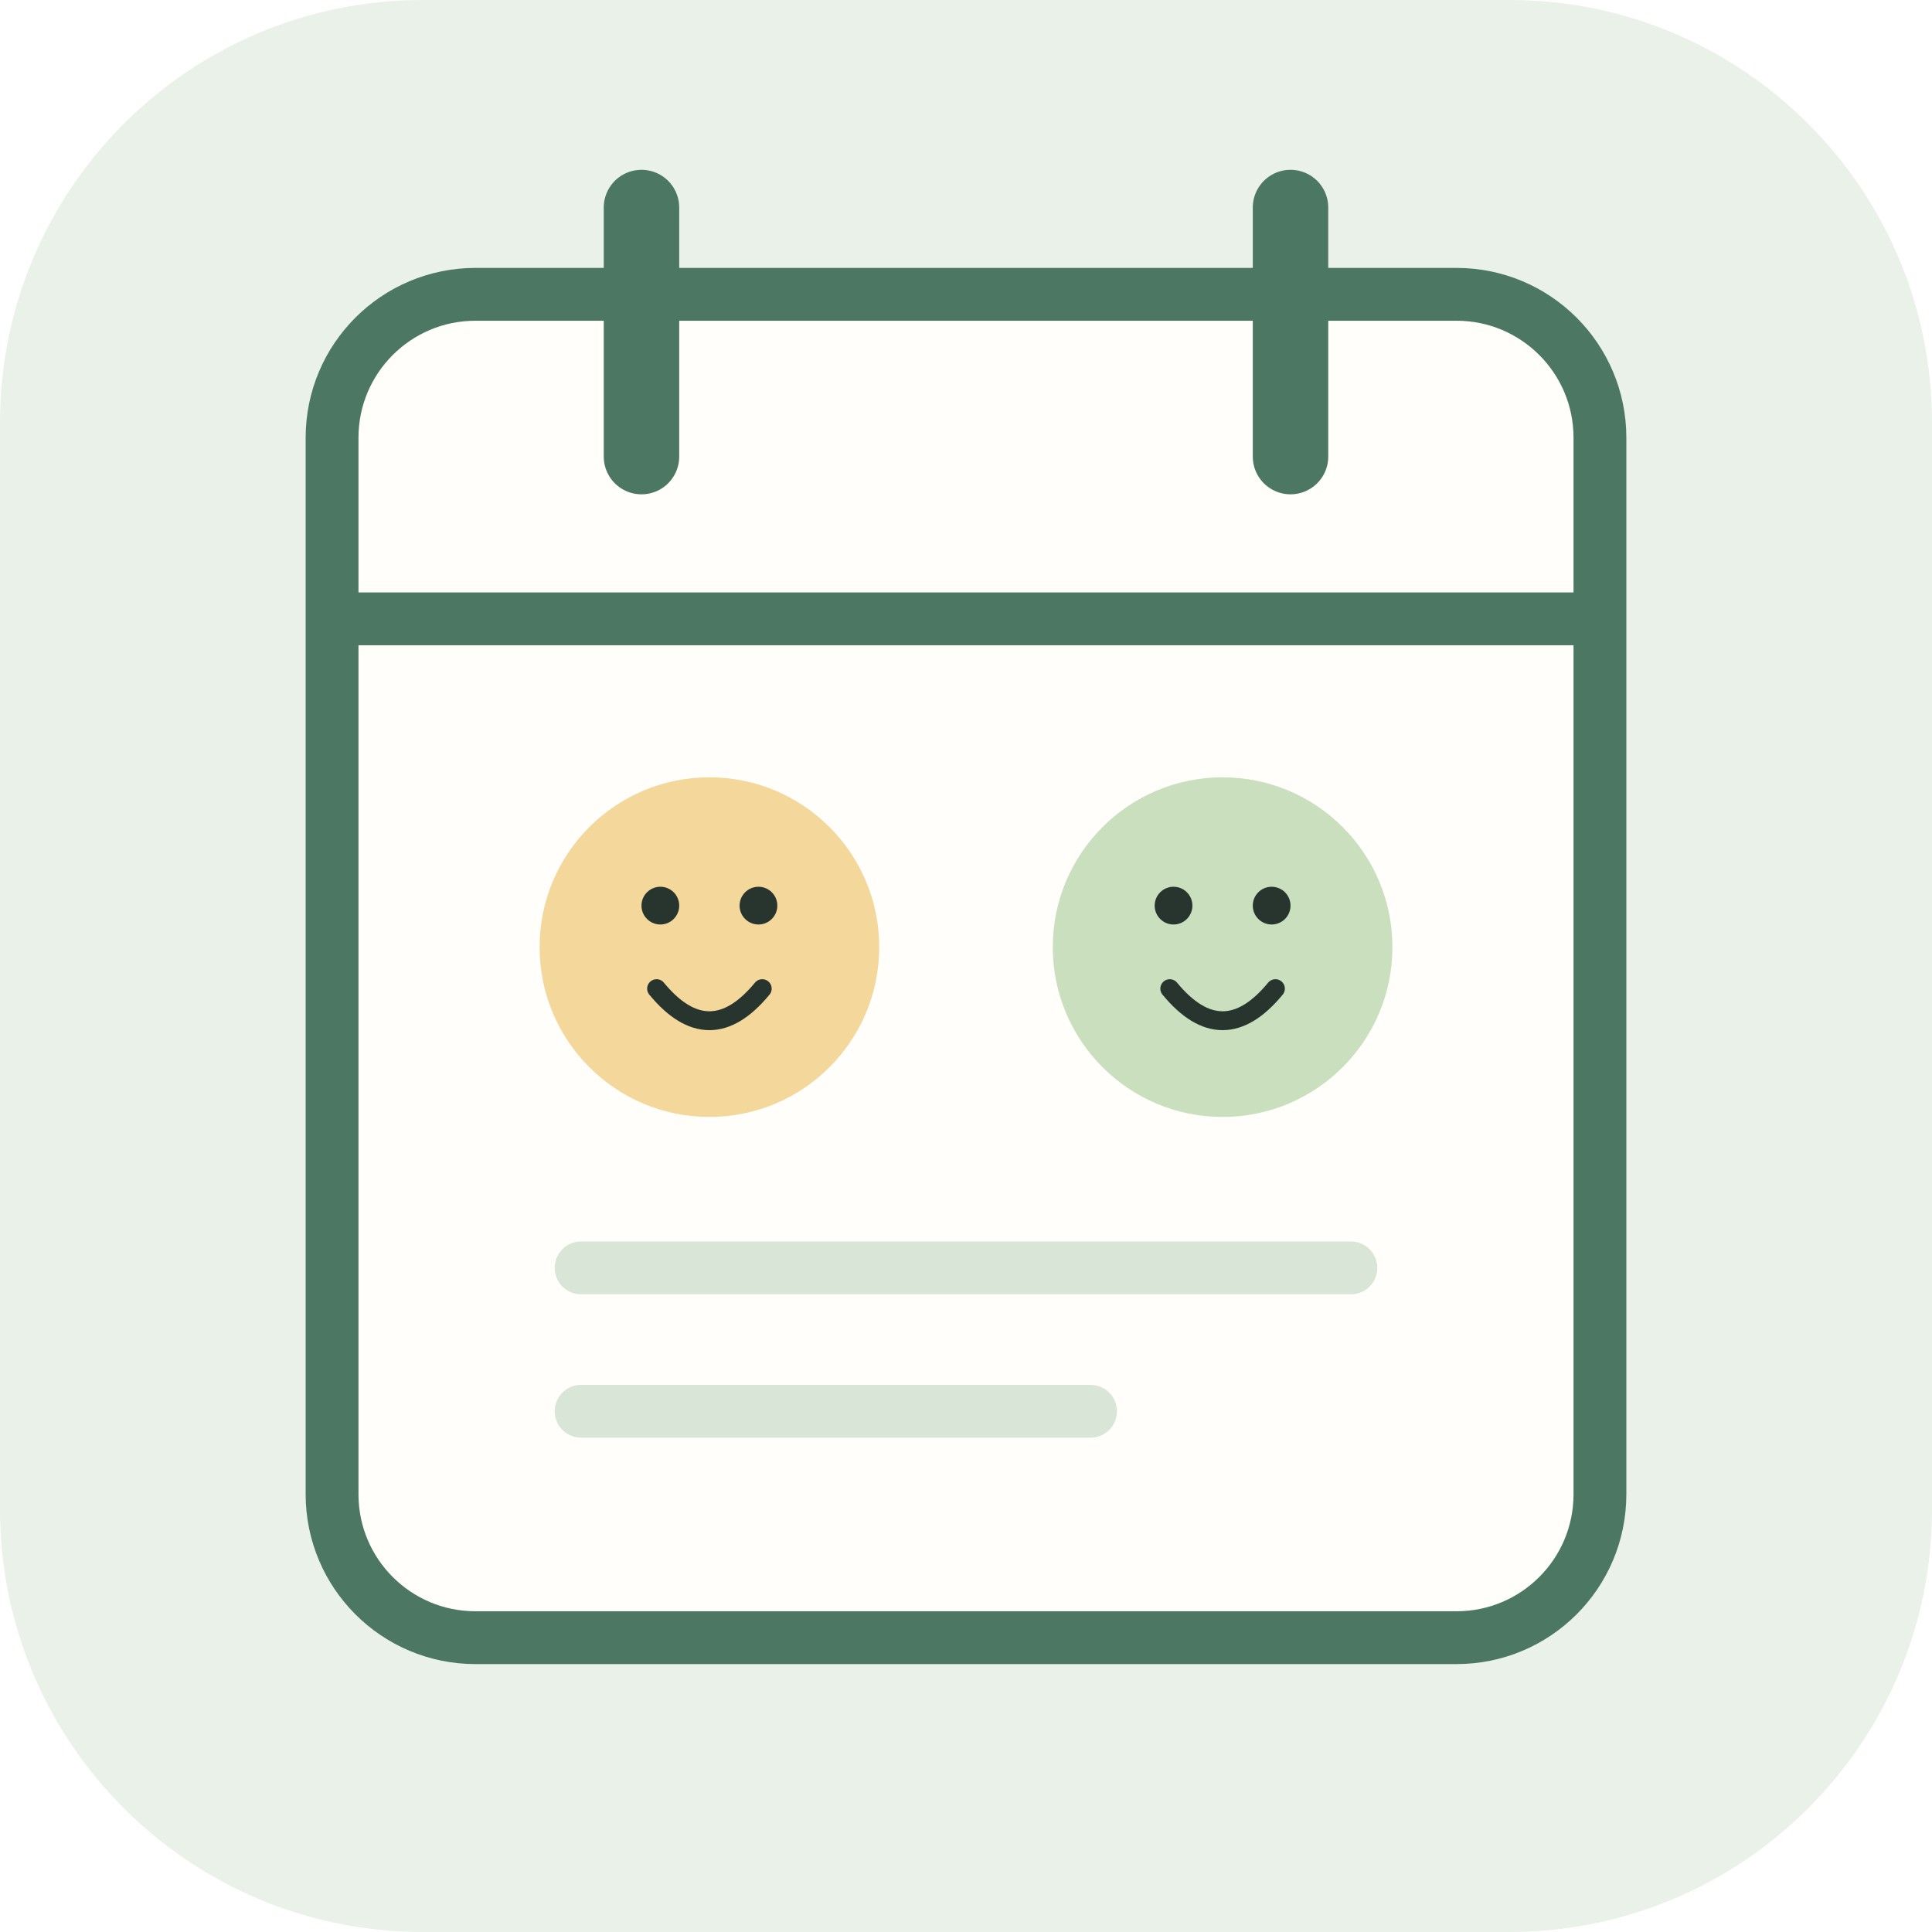
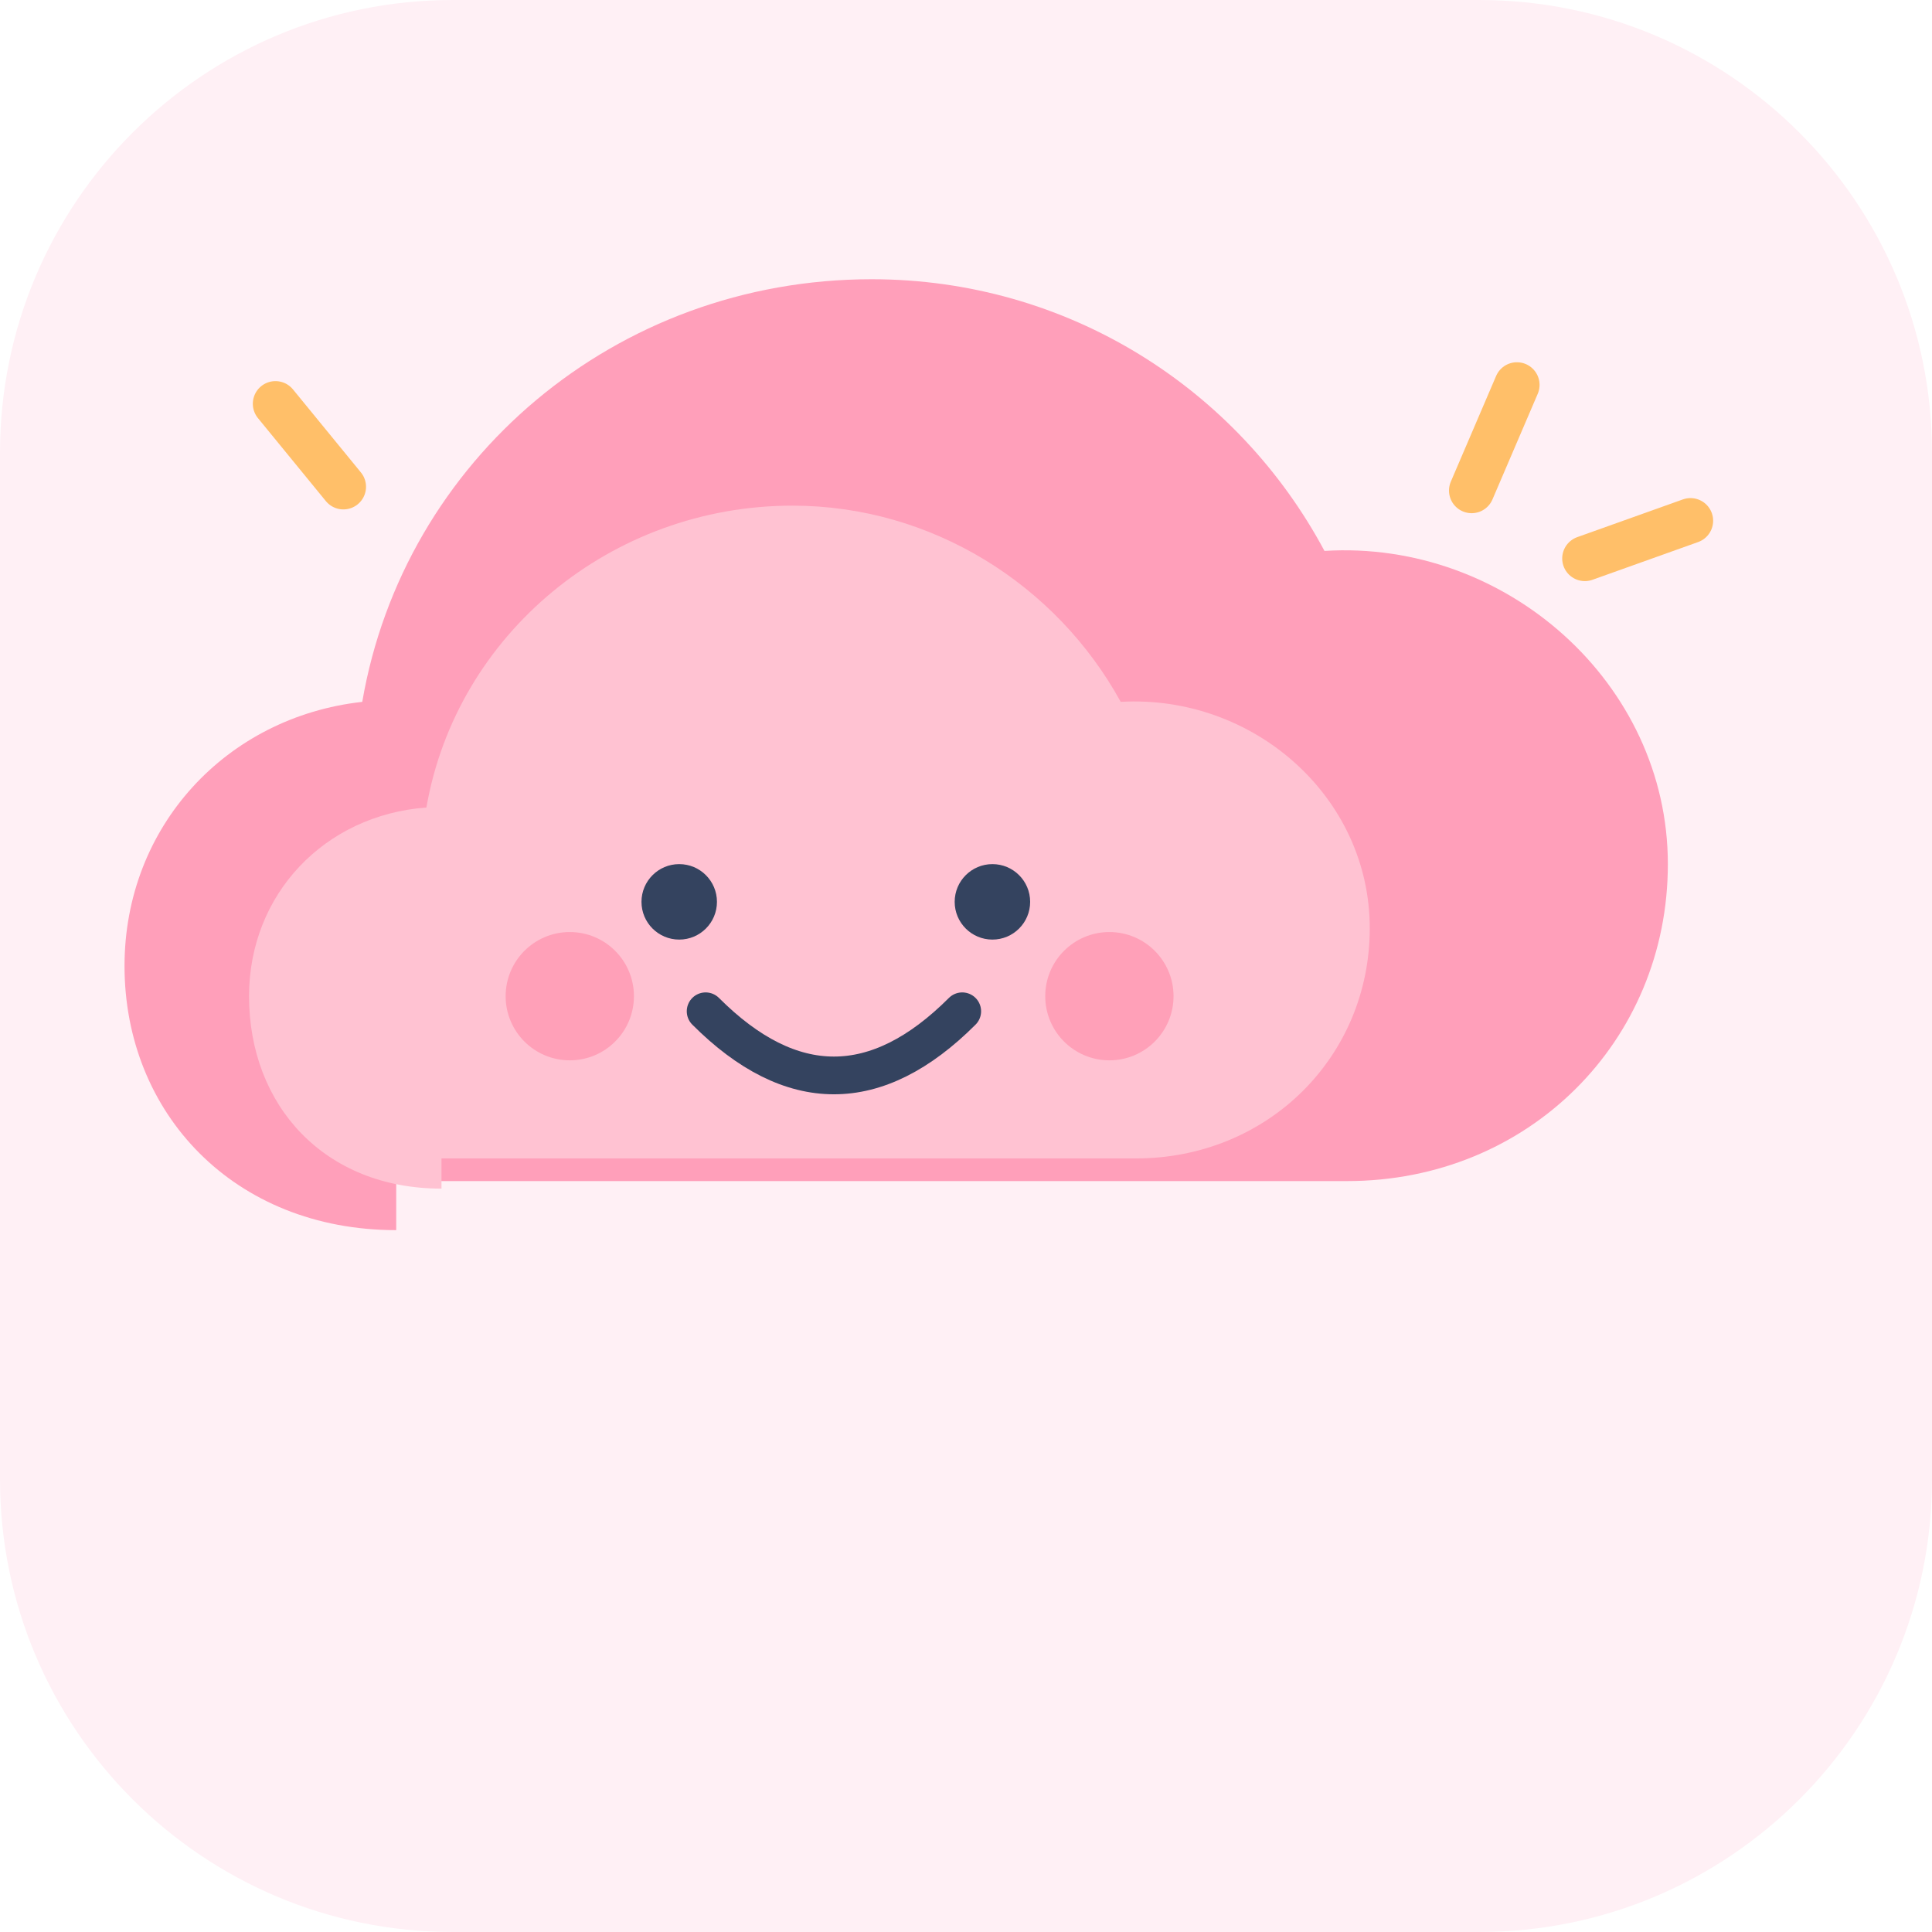
<svg xmlns="http://www.w3.org/2000/svg" viewBox="0 0 512 512">
-   <rect width="512" height="512" rx="112" fill="#eaf1e9" />
-   <rect x="88" y="78" width="336" height="356" rx="38" fill="#fffefa" stroke="#4c7863" stroke-width="14" />
-   <path d="M88 164h336" stroke="#4c7863" stroke-width="14" />
-   <path d="M170 55v66M342 55v66" stroke="#4c7863" stroke-width="20" stroke-linecap="round" />
-   <circle cx="188" cy="251" r="45" fill="#f3d79b" />
-   <circle cx="324" cy="251" r="45" fill="#c9dfbd" />
-   <circle cx="175" cy="240" r="5" fill="#28352f" />
-   <circle cx="201" cy="240" r="5" fill="#28352f" />
-   <path d="M174 262q14 17 28 0" fill="none" stroke="#28352f" stroke-width="5" stroke-linecap="round" />
-   <circle cx="311" cy="240" r="5" fill="#28352f" />
-   <circle cx="337" cy="240" r="5" fill="#28352f" />
-   <path d="M310 262q14 17 28 0" fill="none" stroke="#28352f" stroke-width="5" stroke-linecap="round" />
-   <path d="M154 336h204" stroke="#d9e5d7" stroke-width="14" stroke-linecap="round" />
-   <path d="M154 374h135" stroke="#d9e5d7" stroke-width="14" stroke-linecap="round" />
+   <rect width="512" height="512" rx="120" fill="#fff0f5" />
+   <path d="M105 326c-43 0-72-31-72-70 0-37 27-66 63-70 11-64 67-112 135-112 52 0 97 29 120 72 48-3 91 35 91 83 0 47-37 84-85 84H105z" fill="#ff9fba" />
+   <path d="M117 315c-31 0-51-22-51-51 0-27 20-48 47-50 8-46 49-80 97-80 37 0 70 21 87 52 35-2 66 25 66 60 0 34-27 61-62 61H117z" fill="#ffc2d2" />
+   <circle cx="180" cy="239" r="10" fill="#34435f" />
+   <circle cx="263" cy="239" r="10" fill="#34435f" />
+   <path d="M187 268q34 34 68 0" fill="none" stroke="#34435f" stroke-width="10" stroke-linecap="round" />
+   <circle cx="151" cy="264" r="17" fill="#ff8eaa" opacity=".65" />
+   <circle cx="294" cy="264" r="17" fill="#ff8eaa" opacity=".65" />
+   <path d="M390 130l12-28m18 46 28-10M91 129 73 107" stroke="#ffbf69" stroke-width="12" stroke-linecap="round" />
</svg>
